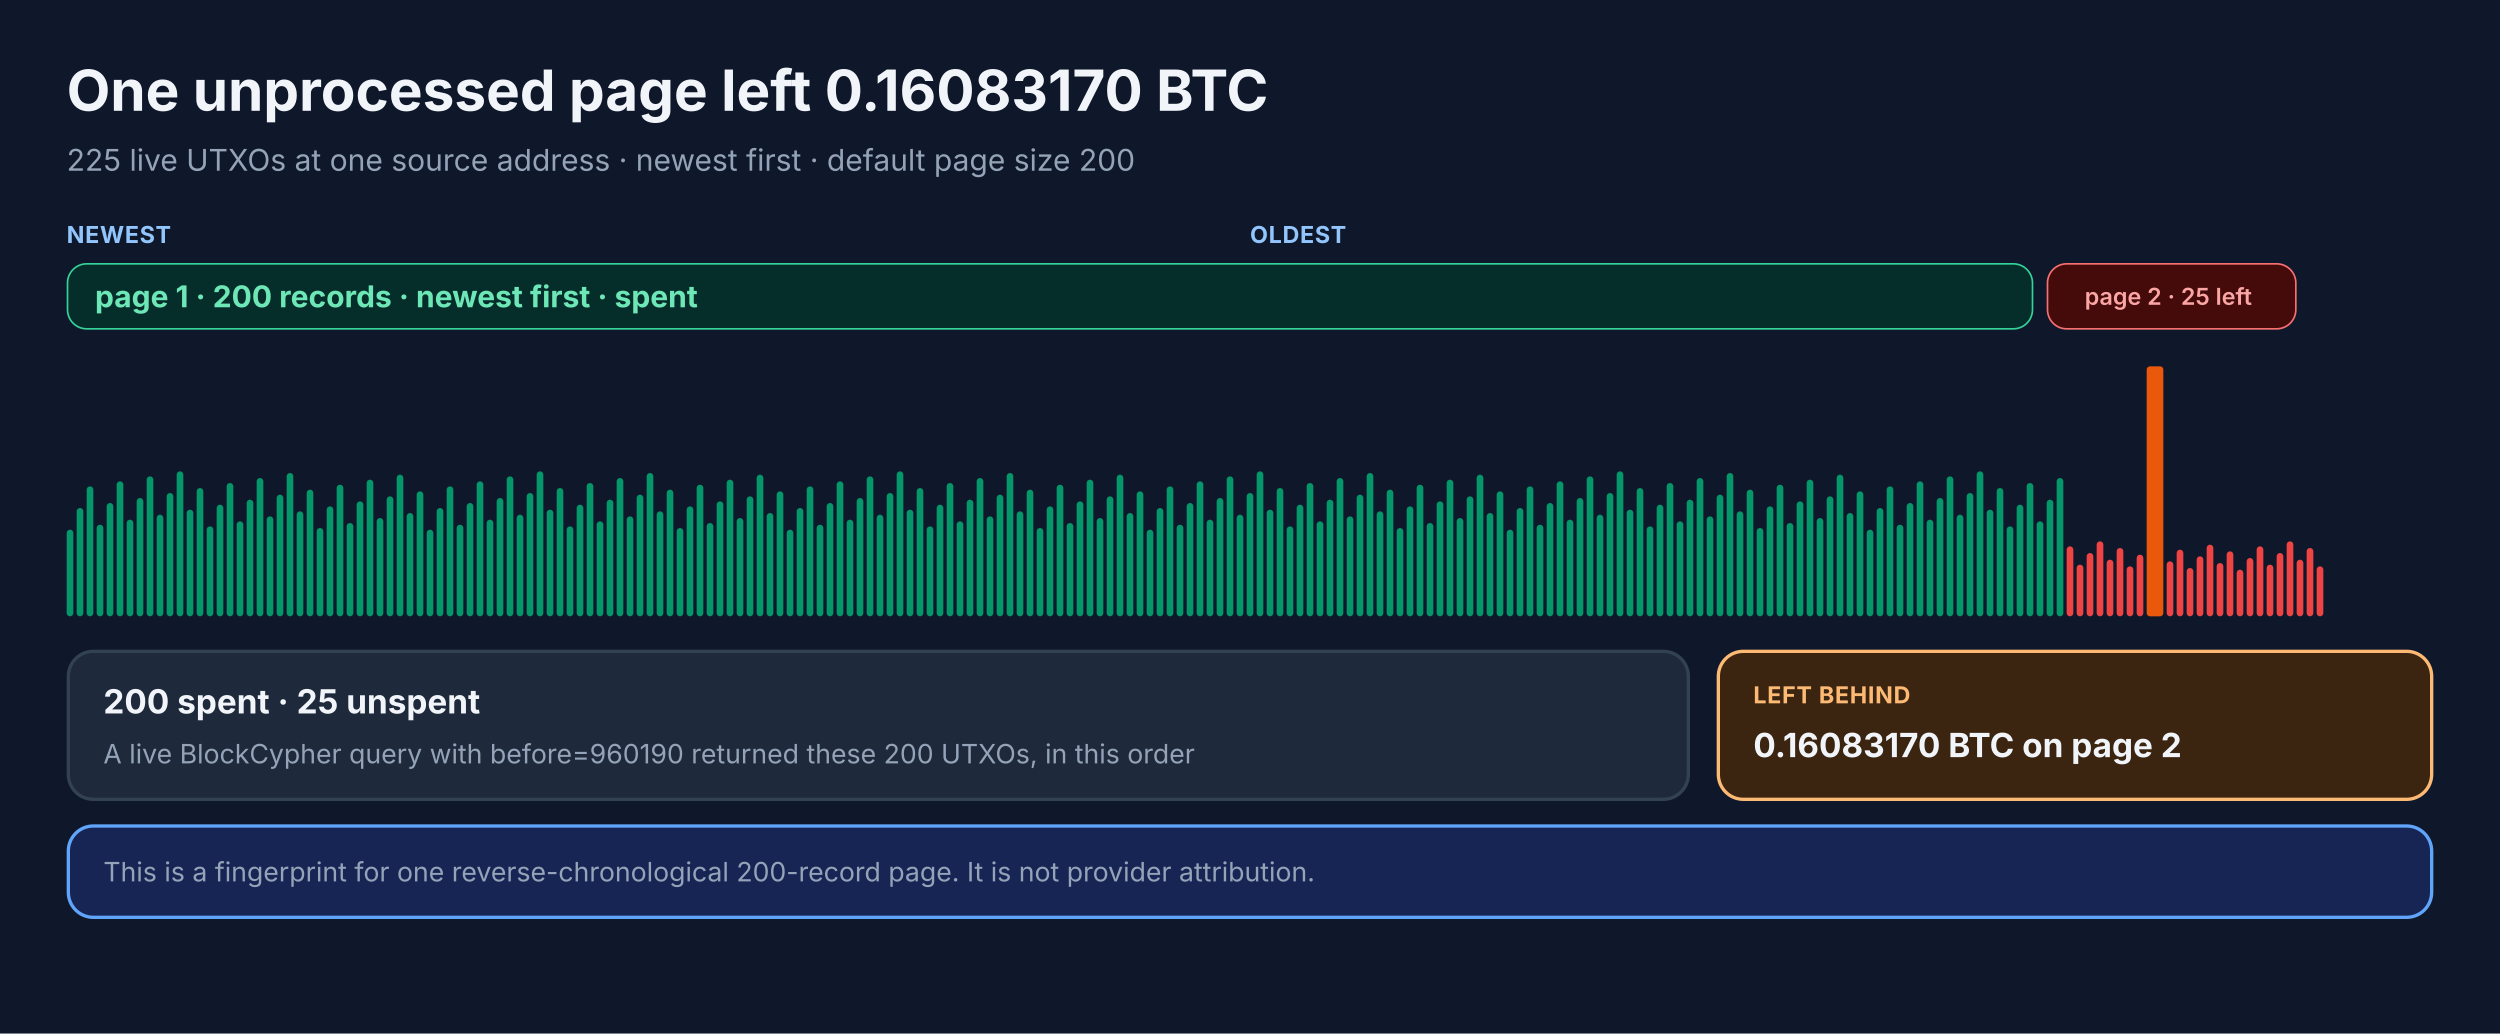
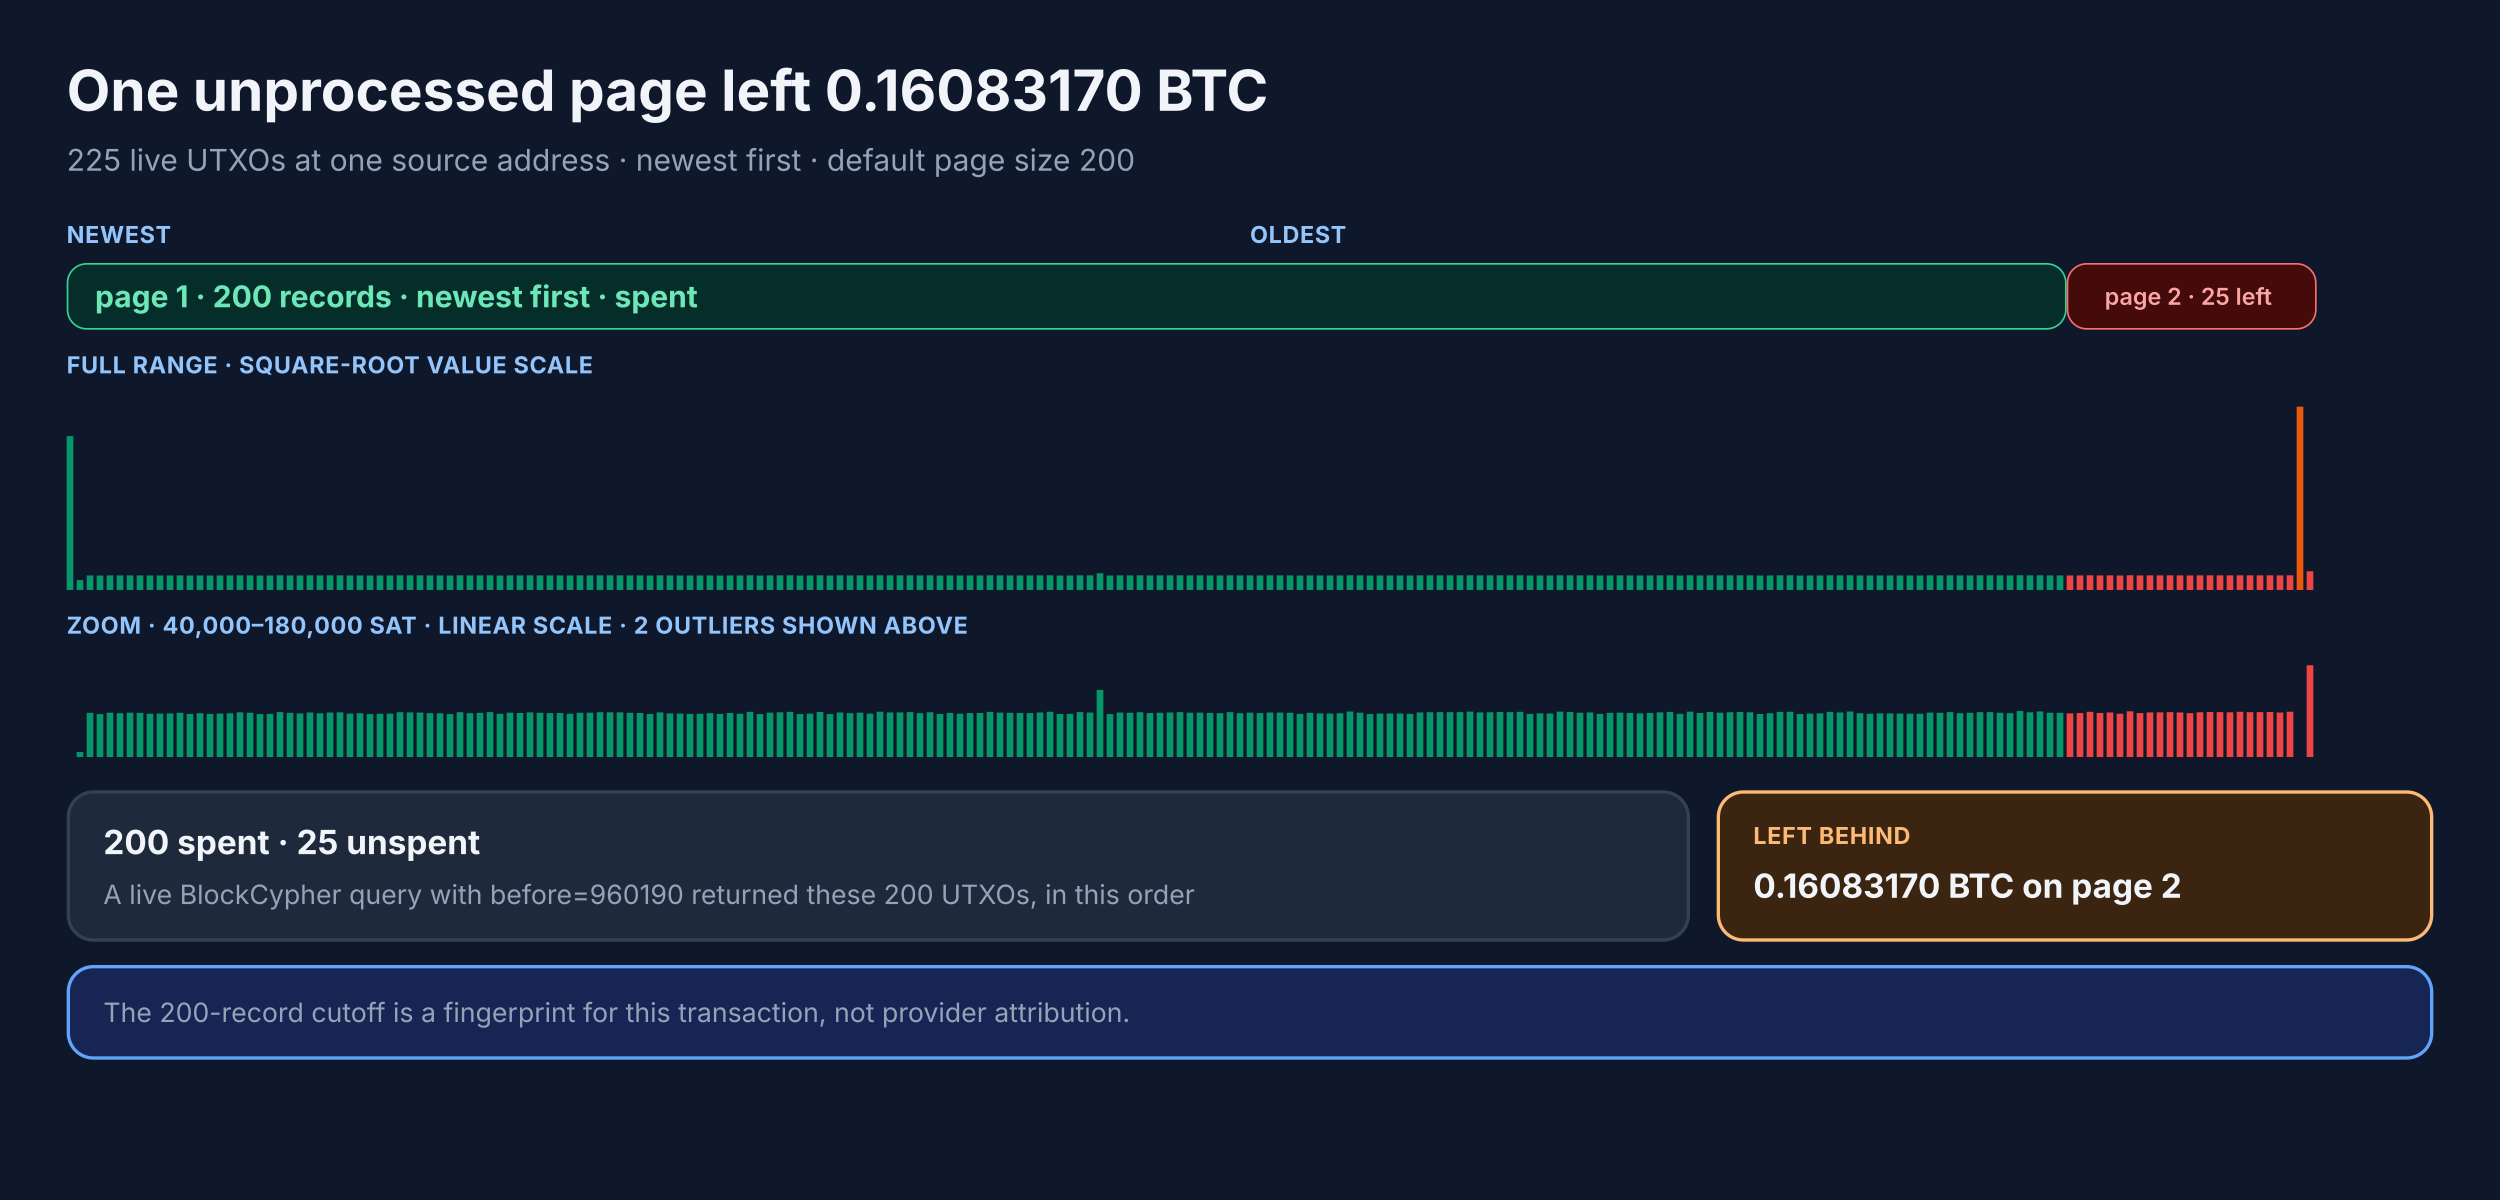
- <svg xmlns="http://www.w3.org/2000/svg" width="1500" height="620" viewBox="0 0 1500 620" role="img" aria-labelledby="title desc">
-   <rect width="1500" height="620" fill="#0f172a" />
+ <svg xmlns="http://www.w3.org/2000/svg" width="1500" height="720" viewBox="0 0 1500 720" role="img" aria-labelledby="title desc">
+   <rect width="1500" height="720" fill="#0f172a" />
  <style>text{font-family:Inter,ui-sans-serif,system-ui,sans-serif}.h{font-size:38px;font-weight:700;fill:#f1f5f9}.s{font-size:18px;fill:#94a3b8}.t{font-size:22px;font-weight:700;fill:#f1f5f9}.c{font-size:20px;font-family:"JetBrains Mono",ui-monospace,SFMono-Regular,monospace;fill:#f1f5f9}.ok{fill:#6ee7b7}.bad{fill:#fca5a5}</style>
-   <rect x="0" y="0" width="1500" height="620" fill="#0f172a" />
+   <rect x="0" y="0" width="1500" height="720" fill="#0f172a" />
  <text x="40" y="66.47" font-size="34" font-weight="700" fill="#f1f5f9">
    <tspan x="40" dy="0">One unprocessed page left 0.16083170 BTC</tspan>
  </text>
  <text x="40" y="102.45" font-size="18" fill="#94a3b8">
    <tspan x="40" dy="0">225 live UTXOs at one source address · newest first · default page size 200</tspan>
  </text>
  <text x="40" y="145.79" font-size="14" font-weight="700" letter-spacing="0.4" fill="#93c5fd">
    <tspan x="40" dy="0">NEWEST</tspan>
  </text>
  <text x="750" y="145.79" font-size="14" font-weight="700" letter-spacing="0.4" fill="#93c5fd">
    <tspan x="750" dy="0">OLDEST</tspan>
  </text>
-   <rect x="40.5" y="158.3" width="1179" height="39" rx="11.5" fill="#052e2b" stroke="#34d399" stroke-width="1" />
+   <rect x="40.5" y="158.3" width="1199" height="39" rx="11.5" fill="#052e2b" stroke="#34d399" stroke-width="1" />
  <text x="57" y="184.35" font-size="18" font-weight="700" fill="#6ee7b7">
    <tspan x="57" dy="0">page 1 · 200 records · newest first · spent</tspan>
  </text>
-   <rect x="1228.5" y="158.3" width="149" height="39" rx="11.5" fill="#450a0a" stroke="#f87171" stroke-width="1" />
-   <text x="1250.82" y="182.89" font-size="14" font-weight="600" fill="#fca5a5">
-     <tspan x="1250.82" dy="0">page 2 · 25 left</tspan>
+   <rect x="1240.5" y="158.3" width="149" height="39" rx="11.5" fill="#450a0a" stroke="#f87171" stroke-width="1" />
+   <text x="1262.82" y="182.89" font-size="14" font-weight="600" fill="#fca5a5">
+     <tspan x="1262.82" dy="0">page 2 · 25 left</tspan>
  </text>
-   <rect x="40" y="317.8" width="4" height="52" rx="2" fill="#059669" />
-   <rect x="46" y="304.8" width="4" height="65" rx="2" fill="#059669" />
-   <rect x="52" y="291.8" width="4" height="78" rx="2" fill="#059669" />
-   <rect x="58" y="314.8" width="4" height="55" rx="2" fill="#059669" />
-   <rect x="64" y="301.8" width="4" height="68" rx="2" fill="#059669" />
-   <rect x="70" y="288.8" width="4" height="81" rx="2" fill="#059669" />
-   <rect x="76" y="311.8" width="4" height="58" rx="2" fill="#059669" />
-   <rect x="82" y="298.8" width="4" height="71" rx="2" fill="#059669" />
-   <rect x="88" y="285.8" width="4" height="84" rx="2" fill="#059669" />
-   <rect x="94" y="308.8" width="4" height="61" rx="2" fill="#059669" />
-   <rect x="100" y="295.8" width="4" height="74" rx="2" fill="#059669" />
-   <rect x="106" y="282.8" width="4" height="87" rx="2" fill="#059669" />
-   <rect x="112" y="305.8" width="4" height="64" rx="2" fill="#059669" />
-   <rect x="118" y="292.8" width="4" height="77" rx="2" fill="#059669" />
-   <rect x="124" y="315.8" width="4" height="54" rx="2" fill="#059669" />
-   <rect x="130" y="302.8" width="4" height="67" rx="2" fill="#059669" />
-   <rect x="136" y="289.8" width="4" height="80" rx="2" fill="#059669" />
-   <rect x="142" y="312.8" width="4" height="57" rx="2" fill="#059669" />
-   <rect x="148" y="299.8" width="4" height="70" rx="2" fill="#059669" />
-   <rect x="154" y="286.8" width="4" height="83" rx="2" fill="#059669" />
-   <rect x="160" y="309.8" width="4" height="60" rx="2" fill="#059669" />
-   <rect x="166" y="296.8" width="4" height="73" rx="2" fill="#059669" />
-   <rect x="172" y="283.8" width="4" height="86" rx="2" fill="#059669" />
-   <rect x="178" y="306.8" width="4" height="63" rx="2" fill="#059669" />
-   <rect x="184" y="293.8" width="4" height="76" rx="2" fill="#059669" />
-   <rect x="190" y="316.8" width="4" height="53" rx="2" fill="#059669" />
-   <rect x="196" y="303.8" width="4" height="66" rx="2" fill="#059669" />
-   <rect x="202" y="290.8" width="4" height="79" rx="2" fill="#059669" />
-   <rect x="208" y="313.8" width="4" height="56" rx="2" fill="#059669" />
-   <rect x="214" y="300.8" width="4" height="69" rx="2" fill="#059669" />
-   <rect x="220" y="287.8" width="4" height="82" rx="2" fill="#059669" />
-   <rect x="226" y="310.8" width="4" height="59" rx="2" fill="#059669" />
-   <rect x="232" y="297.8" width="4" height="72" rx="2" fill="#059669" />
-   <rect x="238" y="284.8" width="4" height="85" rx="2" fill="#059669" />
-   <rect x="244" y="307.8" width="4" height="62" rx="2" fill="#059669" />
-   <rect x="250" y="294.8" width="4" height="75" rx="2" fill="#059669" />
-   <rect x="256" y="317.8" width="4" height="52" rx="2" fill="#059669" />
-   <rect x="262" y="304.8" width="4" height="65" rx="2" fill="#059669" />
-   <rect x="268" y="291.8" width="4" height="78" rx="2" fill="#059669" />
-   <rect x="274" y="314.8" width="4" height="55" rx="2" fill="#059669" />
-   <rect x="280" y="301.8" width="4" height="68" rx="2" fill="#059669" />
-   <rect x="286" y="288.8" width="4" height="81" rx="2" fill="#059669" />
-   <rect x="292" y="311.8" width="4" height="58" rx="2" fill="#059669" />
-   <rect x="298" y="298.8" width="4" height="71" rx="2" fill="#059669" />
-   <rect x="304" y="285.8" width="4" height="84" rx="2" fill="#059669" />
-   <rect x="310" y="308.8" width="4" height="61" rx="2" fill="#059669" />
-   <rect x="316" y="295.8" width="4" height="74" rx="2" fill="#059669" />
-   <rect x="322" y="282.8" width="4" height="87" rx="2" fill="#059669" />
-   <rect x="328" y="305.8" width="4" height="64" rx="2" fill="#059669" />
-   <rect x="334" y="292.8" width="4" height="77" rx="2" fill="#059669" />
-   <rect x="340" y="315.8" width="4" height="54" rx="2" fill="#059669" />
-   <rect x="346" y="302.8" width="4" height="67" rx="2" fill="#059669" />
-   <rect x="352" y="289.8" width="4" height="80" rx="2" fill="#059669" />
-   <rect x="358" y="312.8" width="4" height="57" rx="2" fill="#059669" />
-   <rect x="364" y="299.8" width="4" height="70" rx="2" fill="#059669" />
-   <rect x="370" y="286.8" width="4" height="83" rx="2" fill="#059669" />
-   <rect x="376" y="309.8" width="4" height="60" rx="2" fill="#059669" />
-   <rect x="382" y="296.8" width="4" height="73" rx="2" fill="#059669" />
-   <rect x="388" y="283.8" width="4" height="86" rx="2" fill="#059669" />
-   <rect x="394" y="306.8" width="4" height="63" rx="2" fill="#059669" />
-   <rect x="400" y="293.8" width="4" height="76" rx="2" fill="#059669" />
-   <rect x="406" y="316.8" width="4" height="53" rx="2" fill="#059669" />
-   <rect x="412" y="303.8" width="4" height="66" rx="2" fill="#059669" />
-   <rect x="418" y="290.8" width="4" height="79" rx="2" fill="#059669" />
-   <rect x="424" y="313.8" width="4" height="56" rx="2" fill="#059669" />
-   <rect x="430" y="300.8" width="4" height="69" rx="2" fill="#059669" />
-   <rect x="436" y="287.8" width="4" height="82" rx="2" fill="#059669" />
-   <rect x="442" y="310.8" width="4" height="59" rx="2" fill="#059669" />
-   <rect x="448" y="297.8" width="4" height="72" rx="2" fill="#059669" />
-   <rect x="454" y="284.8" width="4" height="85" rx="2" fill="#059669" />
-   <rect x="460" y="307.8" width="4" height="62" rx="2" fill="#059669" />
-   <rect x="466" y="294.8" width="4" height="75" rx="2" fill="#059669" />
-   <rect x="472" y="317.8" width="4" height="52" rx="2" fill="#059669" />
-   <rect x="478" y="304.8" width="4" height="65" rx="2" fill="#059669" />
-   <rect x="484" y="291.8" width="4" height="78" rx="2" fill="#059669" />
-   <rect x="490" y="314.8" width="4" height="55" rx="2" fill="#059669" />
-   <rect x="496" y="301.8" width="4" height="68" rx="2" fill="#059669" />
-   <rect x="502" y="288.8" width="4" height="81" rx="2" fill="#059669" />
-   <rect x="508" y="311.8" width="4" height="58" rx="2" fill="#059669" />
-   <rect x="514" y="298.8" width="4" height="71" rx="2" fill="#059669" />
-   <rect x="520" y="285.8" width="4" height="84" rx="2" fill="#059669" />
-   <rect x="526" y="308.8" width="4" height="61" rx="2" fill="#059669" />
-   <rect x="532" y="295.8" width="4" height="74" rx="2" fill="#059669" />
-   <rect x="538" y="282.8" width="4" height="87" rx="2" fill="#059669" />
-   <rect x="544" y="305.8" width="4" height="64" rx="2" fill="#059669" />
-   <rect x="550" y="292.8" width="4" height="77" rx="2" fill="#059669" />
-   <rect x="556" y="315.8" width="4" height="54" rx="2" fill="#059669" />
-   <rect x="562" y="302.8" width="4" height="67" rx="2" fill="#059669" />
-   <rect x="568" y="289.8" width="4" height="80" rx="2" fill="#059669" />
-   <rect x="574" y="312.8" width="4" height="57" rx="2" fill="#059669" />
-   <rect x="580" y="299.8" width="4" height="70" rx="2" fill="#059669" />
-   <rect x="586" y="286.8" width="4" height="83" rx="2" fill="#059669" />
-   <rect x="592" y="309.8" width="4" height="60" rx="2" fill="#059669" />
-   <rect x="598" y="296.8" width="4" height="73" rx="2" fill="#059669" />
-   <rect x="604" y="283.8" width="4" height="86" rx="2" fill="#059669" />
-   <rect x="610" y="306.8" width="4" height="63" rx="2" fill="#059669" />
-   <rect x="616" y="293.8" width="4" height="76" rx="2" fill="#059669" />
-   <rect x="622" y="316.8" width="4" height="53" rx="2" fill="#059669" />
-   <rect x="628" y="303.8" width="4" height="66" rx="2" fill="#059669" />
-   <rect x="634" y="290.8" width="4" height="79" rx="2" fill="#059669" />
-   <rect x="640" y="313.8" width="4" height="56" rx="2" fill="#059669" />
-   <rect x="646" y="300.8" width="4" height="69" rx="2" fill="#059669" />
-   <rect x="652" y="287.8" width="4" height="82" rx="2" fill="#059669" />
-   <rect x="658" y="310.8" width="4" height="59" rx="2" fill="#059669" />
-   <rect x="664" y="297.8" width="4" height="72" rx="2" fill="#059669" />
-   <rect x="670" y="284.8" width="4" height="85" rx="2" fill="#059669" />
-   <rect x="676" y="307.8" width="4" height="62" rx="2" fill="#059669" />
-   <rect x="682" y="294.8" width="4" height="75" rx="2" fill="#059669" />
-   <rect x="688" y="317.8" width="4" height="52" rx="2" fill="#059669" />
-   <rect x="694" y="304.8" width="4" height="65" rx="2" fill="#059669" />
-   <rect x="700" y="291.8" width="4" height="78" rx="2" fill="#059669" />
-   <rect x="706" y="314.8" width="4" height="55" rx="2" fill="#059669" />
-   <rect x="712" y="301.8" width="4" height="68" rx="2" fill="#059669" />
-   <rect x="718" y="288.8" width="4" height="81" rx="2" fill="#059669" />
-   <rect x="724" y="311.8" width="4" height="58" rx="2" fill="#059669" />
-   <rect x="730" y="298.8" width="4" height="71" rx="2" fill="#059669" />
-   <rect x="736" y="285.8" width="4" height="84" rx="2" fill="#059669" />
-   <rect x="742" y="308.8" width="4" height="61" rx="2" fill="#059669" />
-   <rect x="748" y="295.8" width="4" height="74" rx="2" fill="#059669" />
-   <rect x="754" y="282.8" width="4" height="87" rx="2" fill="#059669" />
-   <rect x="760" y="305.8" width="4" height="64" rx="2" fill="#059669" />
-   <rect x="766" y="292.8" width="4" height="77" rx="2" fill="#059669" />
-   <rect x="772" y="315.8" width="4" height="54" rx="2" fill="#059669" />
-   <rect x="778" y="302.8" width="4" height="67" rx="2" fill="#059669" />
-   <rect x="784" y="289.8" width="4" height="80" rx="2" fill="#059669" />
-   <rect x="790" y="312.8" width="4" height="57" rx="2" fill="#059669" />
-   <rect x="796" y="299.8" width="4" height="70" rx="2" fill="#059669" />
-   <rect x="802" y="286.8" width="4" height="83" rx="2" fill="#059669" />
-   <rect x="808" y="309.8" width="4" height="60" rx="2" fill="#059669" />
-   <rect x="814" y="296.8" width="4" height="73" rx="2" fill="#059669" />
-   <rect x="820" y="283.8" width="4" height="86" rx="2" fill="#059669" />
-   <rect x="826" y="306.8" width="4" height="63" rx="2" fill="#059669" />
-   <rect x="832" y="293.8" width="4" height="76" rx="2" fill="#059669" />
-   <rect x="838" y="316.8" width="4" height="53" rx="2" fill="#059669" />
-   <rect x="844" y="303.8" width="4" height="66" rx="2" fill="#059669" />
-   <rect x="850" y="290.8" width="4" height="79" rx="2" fill="#059669" />
-   <rect x="856" y="313.8" width="4" height="56" rx="2" fill="#059669" />
-   <rect x="862" y="300.8" width="4" height="69" rx="2" fill="#059669" />
-   <rect x="868" y="287.8" width="4" height="82" rx="2" fill="#059669" />
-   <rect x="874" y="310.8" width="4" height="59" rx="2" fill="#059669" />
-   <rect x="880" y="297.8" width="4" height="72" rx="2" fill="#059669" />
-   <rect x="886" y="284.8" width="4" height="85" rx="2" fill="#059669" />
-   <rect x="892" y="307.8" width="4" height="62" rx="2" fill="#059669" />
-   <rect x="898" y="294.8" width="4" height="75" rx="2" fill="#059669" />
-   <rect x="904" y="317.8" width="4" height="52" rx="2" fill="#059669" />
-   <rect x="910" y="304.8" width="4" height="65" rx="2" fill="#059669" />
-   <rect x="916" y="291.8" width="4" height="78" rx="2" fill="#059669" />
-   <rect x="922" y="314.8" width="4" height="55" rx="2" fill="#059669" />
-   <rect x="928" y="301.8" width="4" height="68" rx="2" fill="#059669" />
-   <rect x="934" y="288.8" width="4" height="81" rx="2" fill="#059669" />
-   <rect x="940" y="311.8" width="4" height="58" rx="2" fill="#059669" />
-   <rect x="946" y="298.8" width="4" height="71" rx="2" fill="#059669" />
-   <rect x="952" y="285.8" width="4" height="84" rx="2" fill="#059669" />
-   <rect x="958" y="308.8" width="4" height="61" rx="2" fill="#059669" />
-   <rect x="964" y="295.8" width="4" height="74" rx="2" fill="#059669" />
-   <rect x="970" y="282.8" width="4" height="87" rx="2" fill="#059669" />
-   <rect x="976" y="305.8" width="4" height="64" rx="2" fill="#059669" />
-   <rect x="982" y="292.8" width="4" height="77" rx="2" fill="#059669" />
-   <rect x="988" y="315.8" width="4" height="54" rx="2" fill="#059669" />
-   <rect x="994" y="302.8" width="4" height="67" rx="2" fill="#059669" />
-   <rect x="1000" y="289.8" width="4" height="80" rx="2" fill="#059669" />
-   <rect x="1006" y="312.8" width="4" height="57" rx="2" fill="#059669" />
-   <rect x="1012" y="299.8" width="4" height="70" rx="2" fill="#059669" />
-   <rect x="1018" y="286.8" width="4" height="83" rx="2" fill="#059669" />
-   <rect x="1024" y="309.8" width="4" height="60" rx="2" fill="#059669" />
-   <rect x="1030" y="296.8" width="4" height="73" rx="2" fill="#059669" />
-   <rect x="1036" y="283.8" width="4" height="86" rx="2" fill="#059669" />
-   <rect x="1042" y="306.8" width="4" height="63" rx="2" fill="#059669" />
-   <rect x="1048" y="293.8" width="4" height="76" rx="2" fill="#059669" />
-   <rect x="1054" y="316.8" width="4" height="53" rx="2" fill="#059669" />
-   <rect x="1060" y="303.8" width="4" height="66" rx="2" fill="#059669" />
-   <rect x="1066" y="290.8" width="4" height="79" rx="2" fill="#059669" />
-   <rect x="1072" y="313.8" width="4" height="56" rx="2" fill="#059669" />
-   <rect x="1078" y="300.8" width="4" height="69" rx="2" fill="#059669" />
-   <rect x="1084" y="287.8" width="4" height="82" rx="2" fill="#059669" />
-   <rect x="1090" y="310.8" width="4" height="59" rx="2" fill="#059669" />
-   <rect x="1096" y="297.8" width="4" height="72" rx="2" fill="#059669" />
-   <rect x="1102" y="284.8" width="4" height="85" rx="2" fill="#059669" />
-   <rect x="1108" y="307.8" width="4" height="62" rx="2" fill="#059669" />
-   <rect x="1114" y="294.8" width="4" height="75" rx="2" fill="#059669" />
-   <rect x="1120" y="317.8" width="4" height="52" rx="2" fill="#059669" />
-   <rect x="1126" y="304.8" width="4" height="65" rx="2" fill="#059669" />
-   <rect x="1132" y="291.8" width="4" height="78" rx="2" fill="#059669" />
-   <rect x="1138" y="314.8" width="4" height="55" rx="2" fill="#059669" />
-   <rect x="1144" y="301.8" width="4" height="68" rx="2" fill="#059669" />
-   <rect x="1150" y="288.8" width="4" height="81" rx="2" fill="#059669" />
-   <rect x="1156" y="311.8" width="4" height="58" rx="2" fill="#059669" />
-   <rect x="1162" y="298.8" width="4" height="71" rx="2" fill="#059669" />
-   <rect x="1168" y="285.8" width="4" height="84" rx="2" fill="#059669" />
-   <rect x="1174" y="308.8" width="4" height="61" rx="2" fill="#059669" />
-   <rect x="1180" y="295.8" width="4" height="74" rx="2" fill="#059669" />
-   <rect x="1186" y="282.8" width="4" height="87" rx="2" fill="#059669" />
-   <rect x="1192" y="305.8" width="4" height="64" rx="2" fill="#059669" />
-   <rect x="1198" y="292.8" width="4" height="77" rx="2" fill="#059669" />
-   <rect x="1204" y="315.8" width="4" height="54" rx="2" fill="#059669" />
-   <rect x="1210" y="302.8" width="4" height="67" rx="2" fill="#059669" />
-   <rect x="1216" y="289.8" width="4" height="80" rx="2" fill="#059669" />
-   <rect x="1222" y="312.8" width="4" height="57" rx="2" fill="#059669" />
-   <rect x="1228" y="299.8" width="4" height="70" rx="2" fill="#059669" />
-   <rect x="1234" y="286.8" width="4" height="83" rx="2" fill="#059669" />
-   <rect x="1240" y="327.8" width="4" height="42" rx="2" fill="#ef4444" />
-   <rect x="1246" y="338.8" width="4" height="31" rx="2" fill="#ef4444" />
-   <rect x="1252" y="331.8" width="4" height="38" rx="2" fill="#ef4444" />
-   <rect x="1258" y="324.8" width="4" height="45" rx="2" fill="#ef4444" />
-   <rect x="1264" y="335.8" width="4" height="34" rx="2" fill="#ef4444" />
-   <rect x="1270" y="328.8" width="4" height="41" rx="2" fill="#ef4444" />
-   <rect x="1276" y="339.8" width="4" height="30" rx="2" fill="#ef4444" />
-   <rect x="1282" y="332.8" width="4" height="37" rx="2" fill="#ef4444" />
-   <rect x="1288" y="219.8" width="10" height="150" rx="2" fill="#ea580c" />
-   <rect x="1300" y="336.8" width="4" height="33" rx="2" fill="#ef4444" />
-   <rect x="1306" y="329.8" width="4" height="40" rx="2" fill="#ef4444" />
-   <rect x="1312" y="340.8" width="4" height="29" rx="2" fill="#ef4444" />
-   <rect x="1318" y="333.8" width="4" height="36" rx="2" fill="#ef4444" />
-   <rect x="1324" y="326.8" width="4" height="43" rx="2" fill="#ef4444" />
-   <rect x="1330" y="337.8" width="4" height="32" rx="2" fill="#ef4444" />
-   <rect x="1336" y="330.8" width="4" height="39" rx="2" fill="#ef4444" />
-   <rect x="1342" y="341.8" width="4" height="28" rx="2" fill="#ef4444" />
-   <rect x="1348" y="334.8" width="4" height="35" rx="2" fill="#ef4444" />
-   <rect x="1354" y="327.8" width="4" height="42" rx="2" fill="#ef4444" />
-   <rect x="1360" y="338.8" width="4" height="31" rx="2" fill="#ef4444" />
-   <rect x="1366" y="331.8" width="4" height="38" rx="2" fill="#ef4444" />
-   <rect x="1372" y="324.8" width="4" height="45" rx="2" fill="#ef4444" />
-   <rect x="1378" y="335.8" width="4" height="34" rx="2" fill="#ef4444" />
-   <rect x="1384" y="328.8" width="4" height="41" rx="2" fill="#ef4444" />
-   <rect x="1390" y="339.8" width="4" height="30" rx="2" fill="#ef4444" />
-   <rect x="41" y="390.8" width="972" height="88.8" rx="15" fill="#1e293b" stroke="#334155" stroke-width="2" />
-   <text x="62" y="428.08" font-size="20" font-weight="700" fill="#f1f5f9">
+   <text x="40" y="223.99" font-size="14" font-weight="700" letter-spacing="0.4" fill="#93c5fd">
+     <tspan x="40" dy="0">FULL RANGE · SQUARE-ROOT VALUE SCALE</tspan>
+   </text>
+   <text x="40" y="380.19" font-size="14" font-weight="700" letter-spacing="0.4" fill="#93c5fd">
+     <tspan x="40" dy="0">ZOOM · 40,000–180,000 SAT · LINEAR SCALE · 2 OUTLIERS SHOWN ABOVE</tspan>
+   </text>
+   <rect x="41" y="475.2" width="972" height="88.8" rx="15" fill="#1e293b" stroke="#334155" stroke-width="2" />
+   <text x="62" y="512.48" font-size="20" font-weight="700" fill="#f1f5f9">
    <tspan x="62" dy="0">200 spent · 25 unspent</tspan>
  </text>
-   <text x="62" y="458.02" font-size="16" fill="#94a3b8">
+   <text x="62" y="542.42" font-size="16" fill="#94a3b8">
    <tspan x="62" dy="0">A live BlockCypher query with before=960190 returned these 200 UTXOs, in this order</tspan>
  </text>
-   <rect x="1031" y="390.8" width="428" height="88.8" rx="15" fill="#3b2410" stroke="#fdba74" stroke-width="2" />
-   <text x="1052" y="421.99" font-size="14" font-weight="700" letter-spacing="0.4" fill="#fdba74">
+   <rect x="1031" y="475.2" width="428" height="88.8" rx="15" fill="#3b2410" stroke="#fdba74" stroke-width="2" />
+   <text x="1052" y="506.39" font-size="14" font-weight="700" letter-spacing="0.4" fill="#fdba74">
    <tspan x="1052" dy="0">LEFT BEHIND</tspan>
  </text>
-   <text x="1052" y="454.28" font-size="20" font-weight="700" fill="#f1f5f9">
+   <text x="1052" y="538.68" font-size="20" font-weight="700" fill="#f1f5f9">
    <tspan x="1052" dy="0">0.16083170 BTC on page 2</tspan>
  </text>
-   <rect x="41" y="495.6" width="1418" height="54.8" rx="15" fill="#172554" stroke="#60a5fa" stroke-width="2" />
-   <text x="62" y="528.82" font-size="16" fill="#94a3b8">
-     <tspan x="62" dy="0">This is a fingerprint for one reverse-chronological 200-record page. It is not provider attribution.</tspan>
+   <rect x="41" y="580" width="1418" height="54.8" rx="15" fill="#172554" stroke="#60a5fa" stroke-width="2" />
+   <text x="62" y="613.22" font-size="16" fill="#94a3b8">
+     <tspan x="62" dy="0">The 200-record cutoff is a fingerprint for this transaction, not provider attribution.</tspan>
  </text>
+   <path data-series="utxo-full-spent" d="M42 354V261.66M48 354V348.05M54 354V345.25M60 354V345.32M66 354V345.24M72 354V345.27M78 354V345.24M84 354V345.25M90 354V345.3M96 354V345.29M102 354V345.29M108 354V345.25M114 354V345.32M120 354V345.27M126 354V345.32M132 354V345.29M138 354V345.27M144 354V345.22M150 354V345.24M156 354V345.32M162 354V345.31M168 354V345.2M174 354V345.25M180 354V345.28M186 354V345.23M192 354V345.27M198 354V345.23M204 354V345.22M210 354V345.29M216 354V345.27M222 354V345.33M228 354V345.3M234 354V345.3M240 354V345.21M246 354V345.22M252 354V345.23M258 354V345.26M264 354V345.27M270 354V345.33M276 354V345.21M282 354V345.27M288 354V345.25M294 354V345.2M300 354V345.31M306 354V345.24M312 354V345.26M318 354V345.22M324 354V345.25M330 354V345.26M336 354V345.26M342 354V345.3M348 354V345.24M354 354V345.24M360 354V345.21M366 354V345.21M372 354V345.22M378 354V345.25M384 354V345.26M390 354V345.32M396 354V345.22M402 354V345.28M408 354V345.3M414 354V345.31M420 354V345.3M426 354V345.27M432 354V345.32M438 354V345.26M444 354V345.3M450 354V345.19M456 354V345.32M462 354V345.24M468 354V345.22M474 354V345.19M480 354V345.32M486 354V345.3M492 354V345.2M498 354V345.32M504 354V345.23M510 354V345.27M516 354V345.24M522 354V345.29M528 354V345.18M534 354V345.22M540 354V345.22M546 354V345.2M552 354V345.27M558 354V345.21M564 354V345.32M570 354V345.25M576 354V345.3M582 354V345.26M588 354V345.26M594 354V345.19M600 354V345.24M606 354V345.25M612 354V345.26M618 354V345.26M624 354V345.23M630 354V345.18M636 354V345.32M642 354V345.31M648 354V345.2M654 354V345.23M660 354V343.96M666 354V345.32M672 354V345.23M678 354V345.24M684 354V345.21M690 354V345.26M696 354V345.24M702 354V345.23M708 354V345.21M714 354V345.24M720 354V345.23M726 354V345.25M732 354V345.27M738 354V345.21M744 354V345.27M750 354V345.24M756 354V345.26M762 354V345.23M768 354V345.23M774 354V345.24M780 354V345.31M786 354V345.25M792 354V345.28M798 354V345.29M804 354V345.27M810 354V345.17M816 354V345.24M822 354V345.32M828 354V345.29M834 354V345.29M840 354V345.29M846 354V345.31M852 354V345.23M858 354V345.21M864 354V345.21M870 354V345.21M876 354V345.21M882 354V345.18M888 354V345.22M894 354V345.21M900 354V345.2M906 354V345.21M912 354V345.19M918 354V345.31M924 354V345.28M930 354V345.29M936 354V345.17M942 354V345.2M948 354V345.24M954 354V345.22M960 354V345.31M966 354V345.25M972 354V345.24M978 354V345.26M984 354V345.28M990 354V345.26M996 354V345.22M1002 354V345.19M1008 354V345.31M1014 354V345.18M1020 354V345.26M1026 354V345.2M1032 354V345.24M1038 354V345.21M1044 354V345.2M1050 354V345.22M1056 354V345.32M1062 354V345.27M1068 354V345.19M1074 354V345.18M1080 354V345.32M1086 354V345.29M1092 354V345.28M1098 354V345.19M1104 354V345.23M1110 354V345.17M1116 354V345.27M1122 354V345.3M1128 354V345.28M1134 354V345.28M1140 354V345.29M1146 354V345.3M1152 354V345.3M1158 354V345.23M1164 354V345.25M1170 354V345.2M1176 354V345.27M1182 354V345.25M1188 354V345.21M1194 354V345.2M1200 354V345.24M1206 354V345.27M1212 354V345.14M1218 354V345.21M1224 354V345.17M1230 354V345.24M1236 354V345.25" fill="none" stroke="#059669" stroke-width="4" />
+   <path data-series="utxo-full-left" d="M1242 354V345.28M1248 354V345.26M1254 354V345.18M1260 354V345.26M1266 354V345.23M1272 354V345.3M1278 354V345.16M1284 354V345.26M1290 354V345.22M1296 354V345.22M1302 354V345.21M1308 354V345.23M1314 354V345.27M1320 354V345.21M1326 354V345.2M1332 354V345.21M1338 354V345.22M1344 354V345.19M1350 354V345.21M1356 354V345.21M1362 354V345.2M1368 354V345.23M1374 354V345.18M1386 354V342.74" fill="none" stroke="#ef4444" stroke-width="4" />
+   <path data-series="utxo-full-highlight" d="M1380 354V244" fill="none" stroke="#ea580c" stroke-width="4" />
+   <path data-series="utxo-zoom-spent" d="M48 454.2V451.2M54 454.2V427.71M60 454.2V428.47M66 454.2V427.64M72 454.2V427.9M78 454.2V427.62M84 454.2V427.74M90 454.2V428.25M96 454.2V428.16M102 454.2V428.08M108 454.2V427.69M114 454.2V428.39M120 454.2V427.94M126 454.2V428.39M132 454.2V428.15M138 454.2V427.98M144 454.2V427.39M150 454.2V427.66M156 454.2V428.45M162 454.2V428.32M168 454.2V427.25M174 454.2V427.7M180 454.2V428.06M186 454.2V427.49M192 454.2V427.97M198 454.2V427.53M204 454.2V427.41M210 454.2V428.15M216 454.2V427.96M222 454.2V428.48M228 454.2V428.26M234 454.2V428.18M240 454.2V427.33M246 454.2V427.45M252 454.2V427.55M258 454.2V427.88M264 454.2V427.97M270 454.2V428.47M276 454.2V427.33M282 454.2V427.91M288 454.2V427.74M294 454.2V427.27M300 454.2V428.3M306 454.2V427.62M312 454.2V427.8M318 454.2V427.44M324 454.2V427.69M330 454.2V427.86M336 454.2V427.8M342 454.2V428.23M348 454.2V427.67M354 454.2V427.62M360 454.2V427.33M366 454.2V427.38M372 454.2V427.41M378 454.2V427.69M384 454.2V427.78M390 454.2V428.4M396 454.2V427.48M402 454.2V428.02M408 454.2V428.18M414 454.2V428.36M420 454.2V428.27M426 454.2V427.92M432 454.2V428.38M438 454.2V427.81M444 454.2V428.24M450 454.2V427.12M456 454.2V428.43M462 454.2V427.58M468 454.2V427.4M474 454.2V427.13M480 454.2V428.45M486 454.2V428.18M492 454.2V427.23M498 454.2V428.45M504 454.2V427.5M510 454.2V427.9M516 454.2V427.61M522 454.2V428.17M528 454.2V427.02M534 454.2V427.48M540 454.2V427.46M546 454.2V427.27M552 454.2V427.9M558 454.2V427.36M564 454.2V428.39M570 454.2V427.76M576 454.2V428.25M582 454.2V427.84M588 454.2V427.79M594 454.2V427.14M600 454.2V427.58M606 454.2V427.69M612 454.2V427.82M618 454.2V427.86M624 454.2V427.49M630 454.2V427.07M636 454.2V428.42M642 454.2V428.31M648 454.2V427.26M654 454.2V427.54M660 454.2V413.94M666 454.2V428.46M672 454.2V427.53M678 454.2V427.65M684 454.2V427.36M690 454.2V427.83M696 454.2V427.67M702 454.2V427.49M708 454.2V427.29M714 454.2V427.62M720 454.2V427.58M726 454.2V427.74M732 454.2V427.9M738 454.2V427.28M744 454.2V427.92M750 454.2V427.6M756 454.2V427.85M762 454.2V427.51M768 454.2V427.54M774 454.2V427.66M780 454.2V428.33M786 454.2V427.69M792 454.2V428.05M798 454.2V428.14M804 454.2V427.94M810 454.2V426.91M816 454.2V427.61M822 454.2V428.43M828 454.2V428.16M834 454.2V428.13M840 454.2V428.11M846 454.2V428.33M852 454.2V427.49M858 454.2V427.33M864 454.2V427.28M870 454.2V427.31M876 454.2V427.28M882 454.2V426.99M888 454.2V427.45M894 454.2V427.36M900 454.2V427.22M906 454.2V427.3M912 454.2V427.11M918 454.2V428.35M924 454.2V428M930 454.2V428.12M936 454.2V426.97M942 454.2V427.18M948 454.2V427.64M954 454.2V427.46M960 454.2V428.35M966 454.2V427.7M972 454.2V427.6M978 454.2V427.78M984 454.2V428M990 454.2V427.78M996 454.2V427.41M1002 454.2V427.17M1008 454.2V428.28M1014 454.2V427.01M1020 454.2V427.79M1026 454.2V427.24M1032 454.2V427.6M1038 454.2V427.35M1044 454.2V427.19M1050 454.2V427.38M1056 454.2V428.39M1062 454.2V427.93M1068 454.2V427.15M1074 454.2V427.06M1080 454.2V428.41M1086 454.2V428.15M1092 454.2V428.02M1098 454.2V427.12M1104 454.2V427.5M1110 454.2V426.91M1116 454.2V427.93M1122 454.2V428.24M1128 454.2V428.04M1134 454.2V428.02M1140 454.2V428.16M1146 454.2V428.21M1152 454.2V428.25M1158 454.2V427.56M1164 454.2V427.69M1170 454.2V427.27M1176 454.2V427.92M1182 454.2V427.68M1188 454.2V427.3M1194 454.2V427.27M1200 454.2V427.67M1206 454.2V427.9M1212 454.2V426.63M1218 454.2V427.38M1224 454.2V426.88M1230 454.2V427.65M1236 454.2V427.7" fill="none" stroke="#059669" stroke-width="4" />
+   <path data-series="utxo-zoom-left" d="M1242 454.2V428.03M1248 454.2V427.84M1254 454.2V427.08M1260 454.2V427.78M1266 454.2V427.49M1272 454.2V428.26M1278 454.2V426.78M1284 454.2V427.86M1290 454.2V427.47M1296 454.2V427.43M1302 454.2V427.29M1308 454.2V427.49M1314 454.2V427.91M1320 454.2V427.36M1326 454.2V427.22M1332 454.2V427.3M1338 454.2V427.38M1344 454.2V427.09M1350 454.2V427.32M1356 454.2V427.3M1362 454.2V427.23M1368 454.2V427.53M1374 454.2V427.05M1386 454.2V399.14" fill="none" stroke="#ef4444" stroke-width="4" />
</svg>
